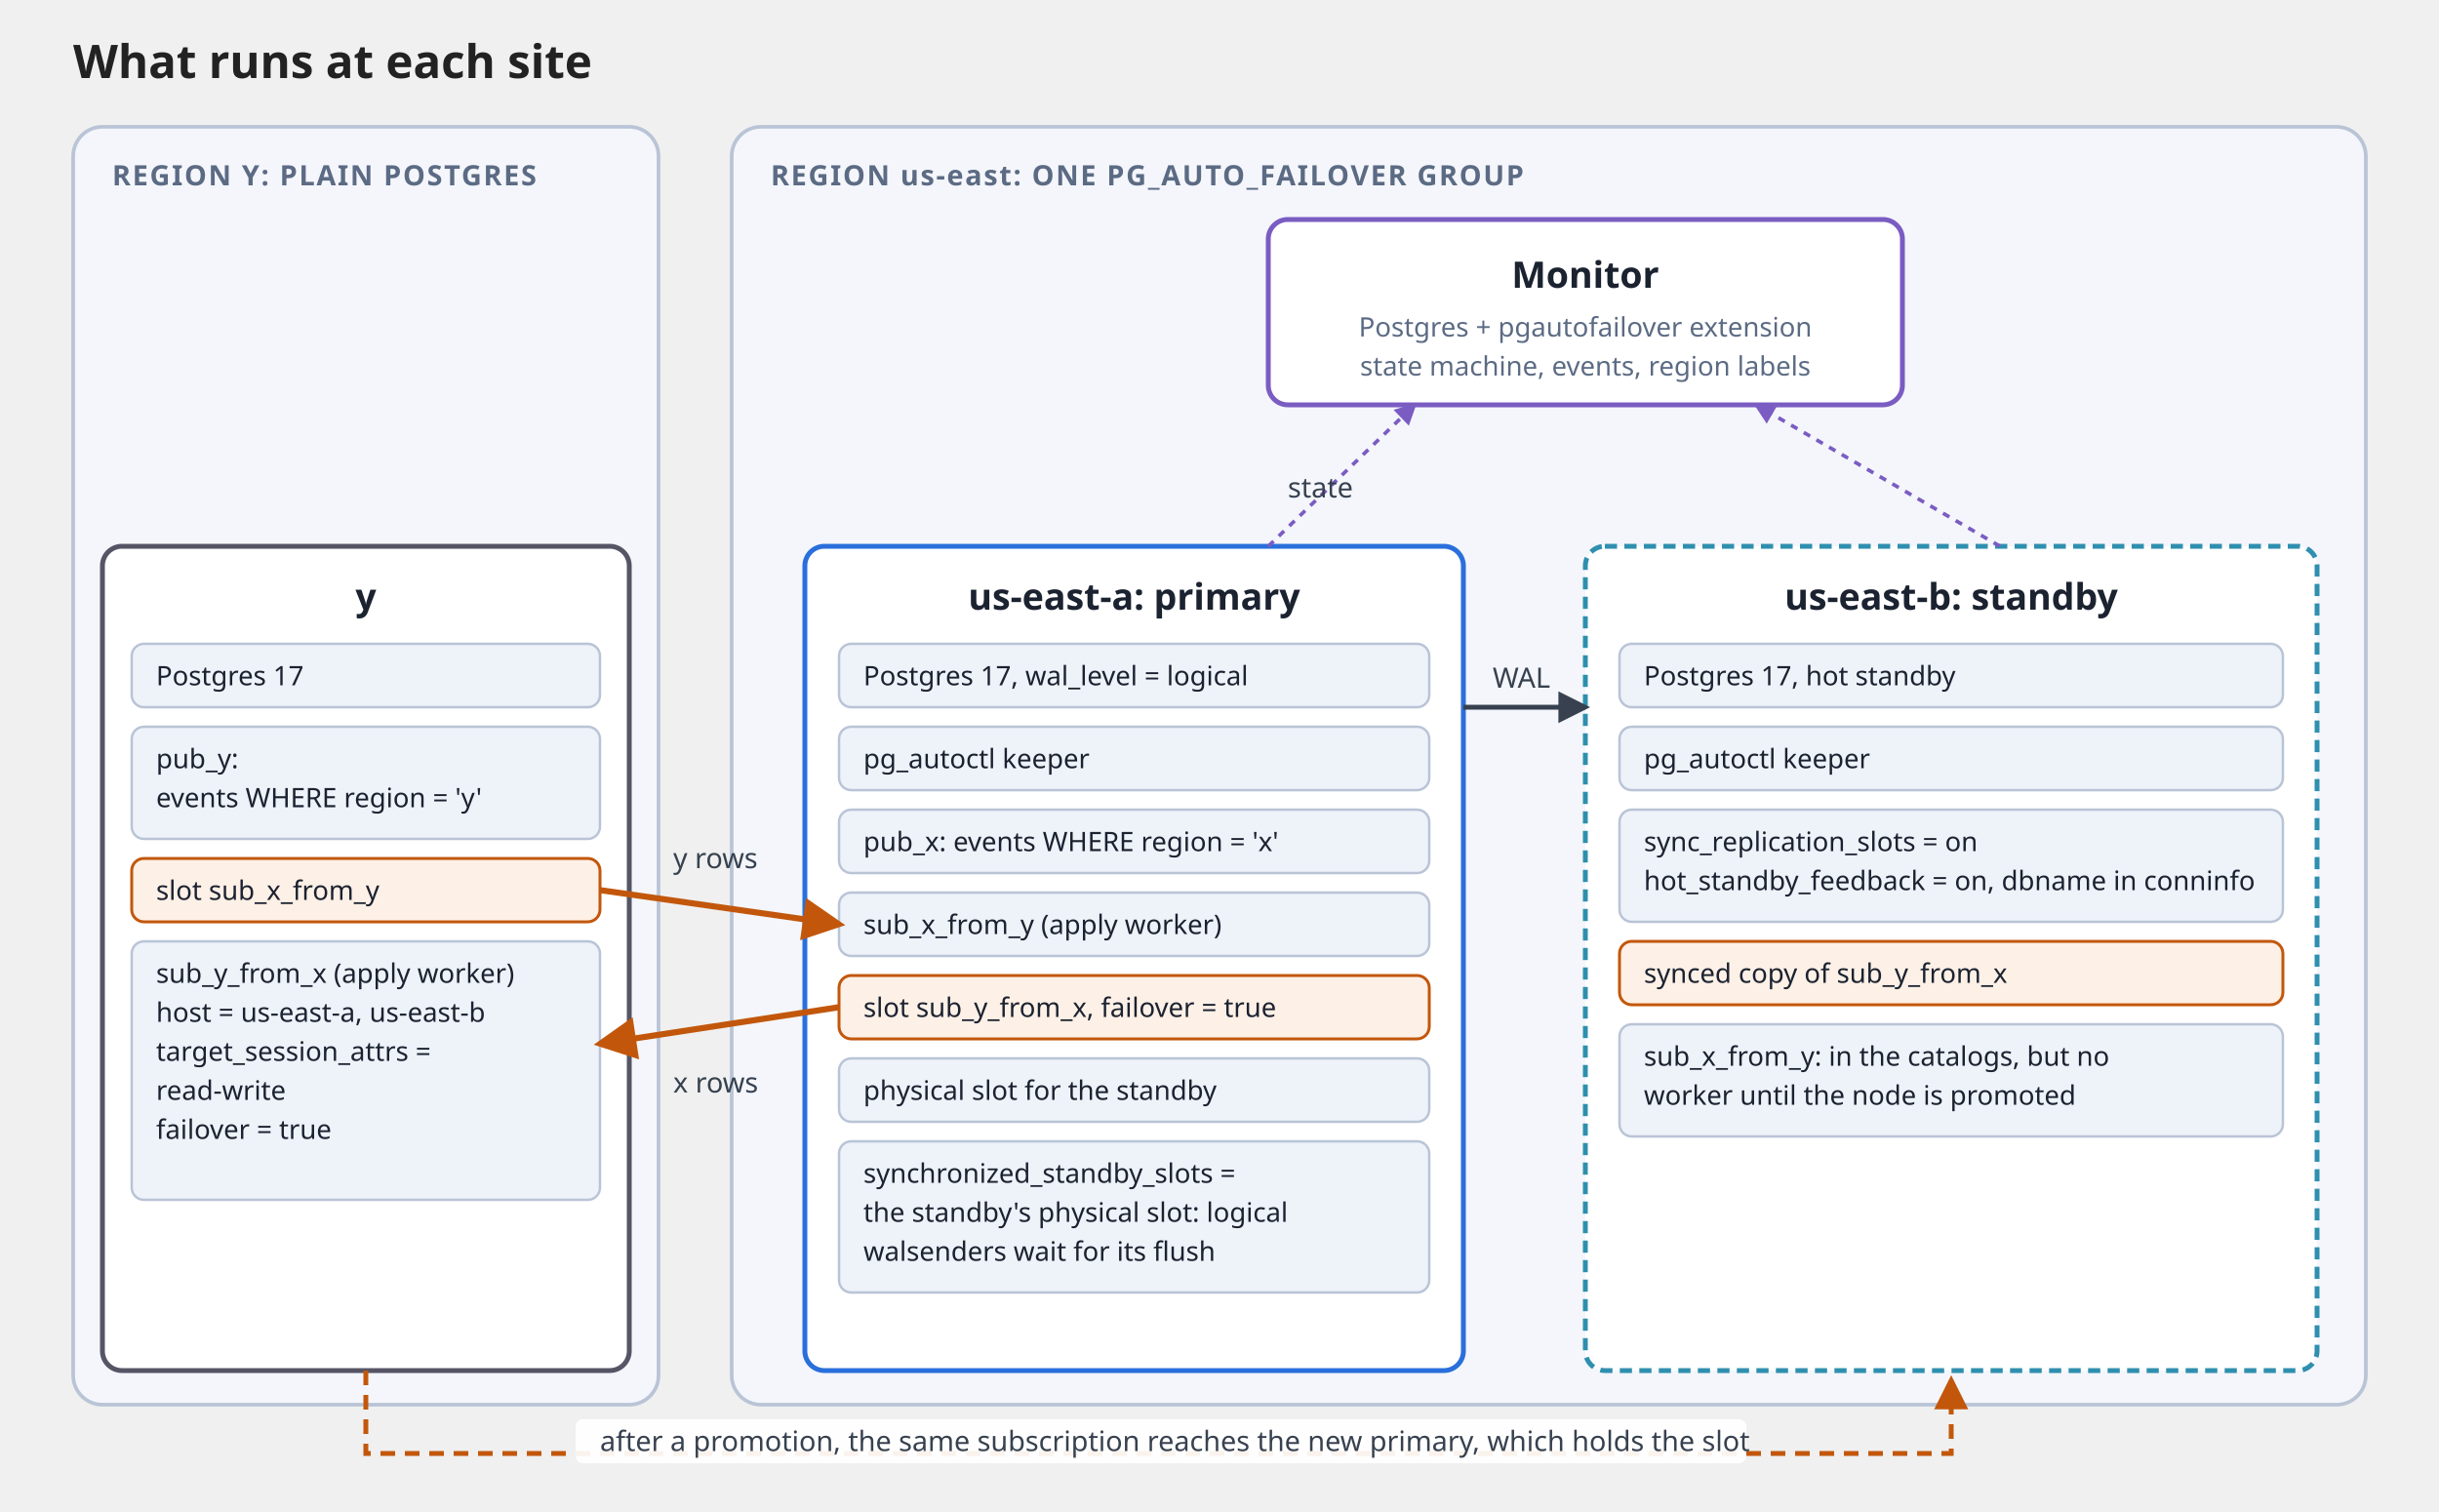
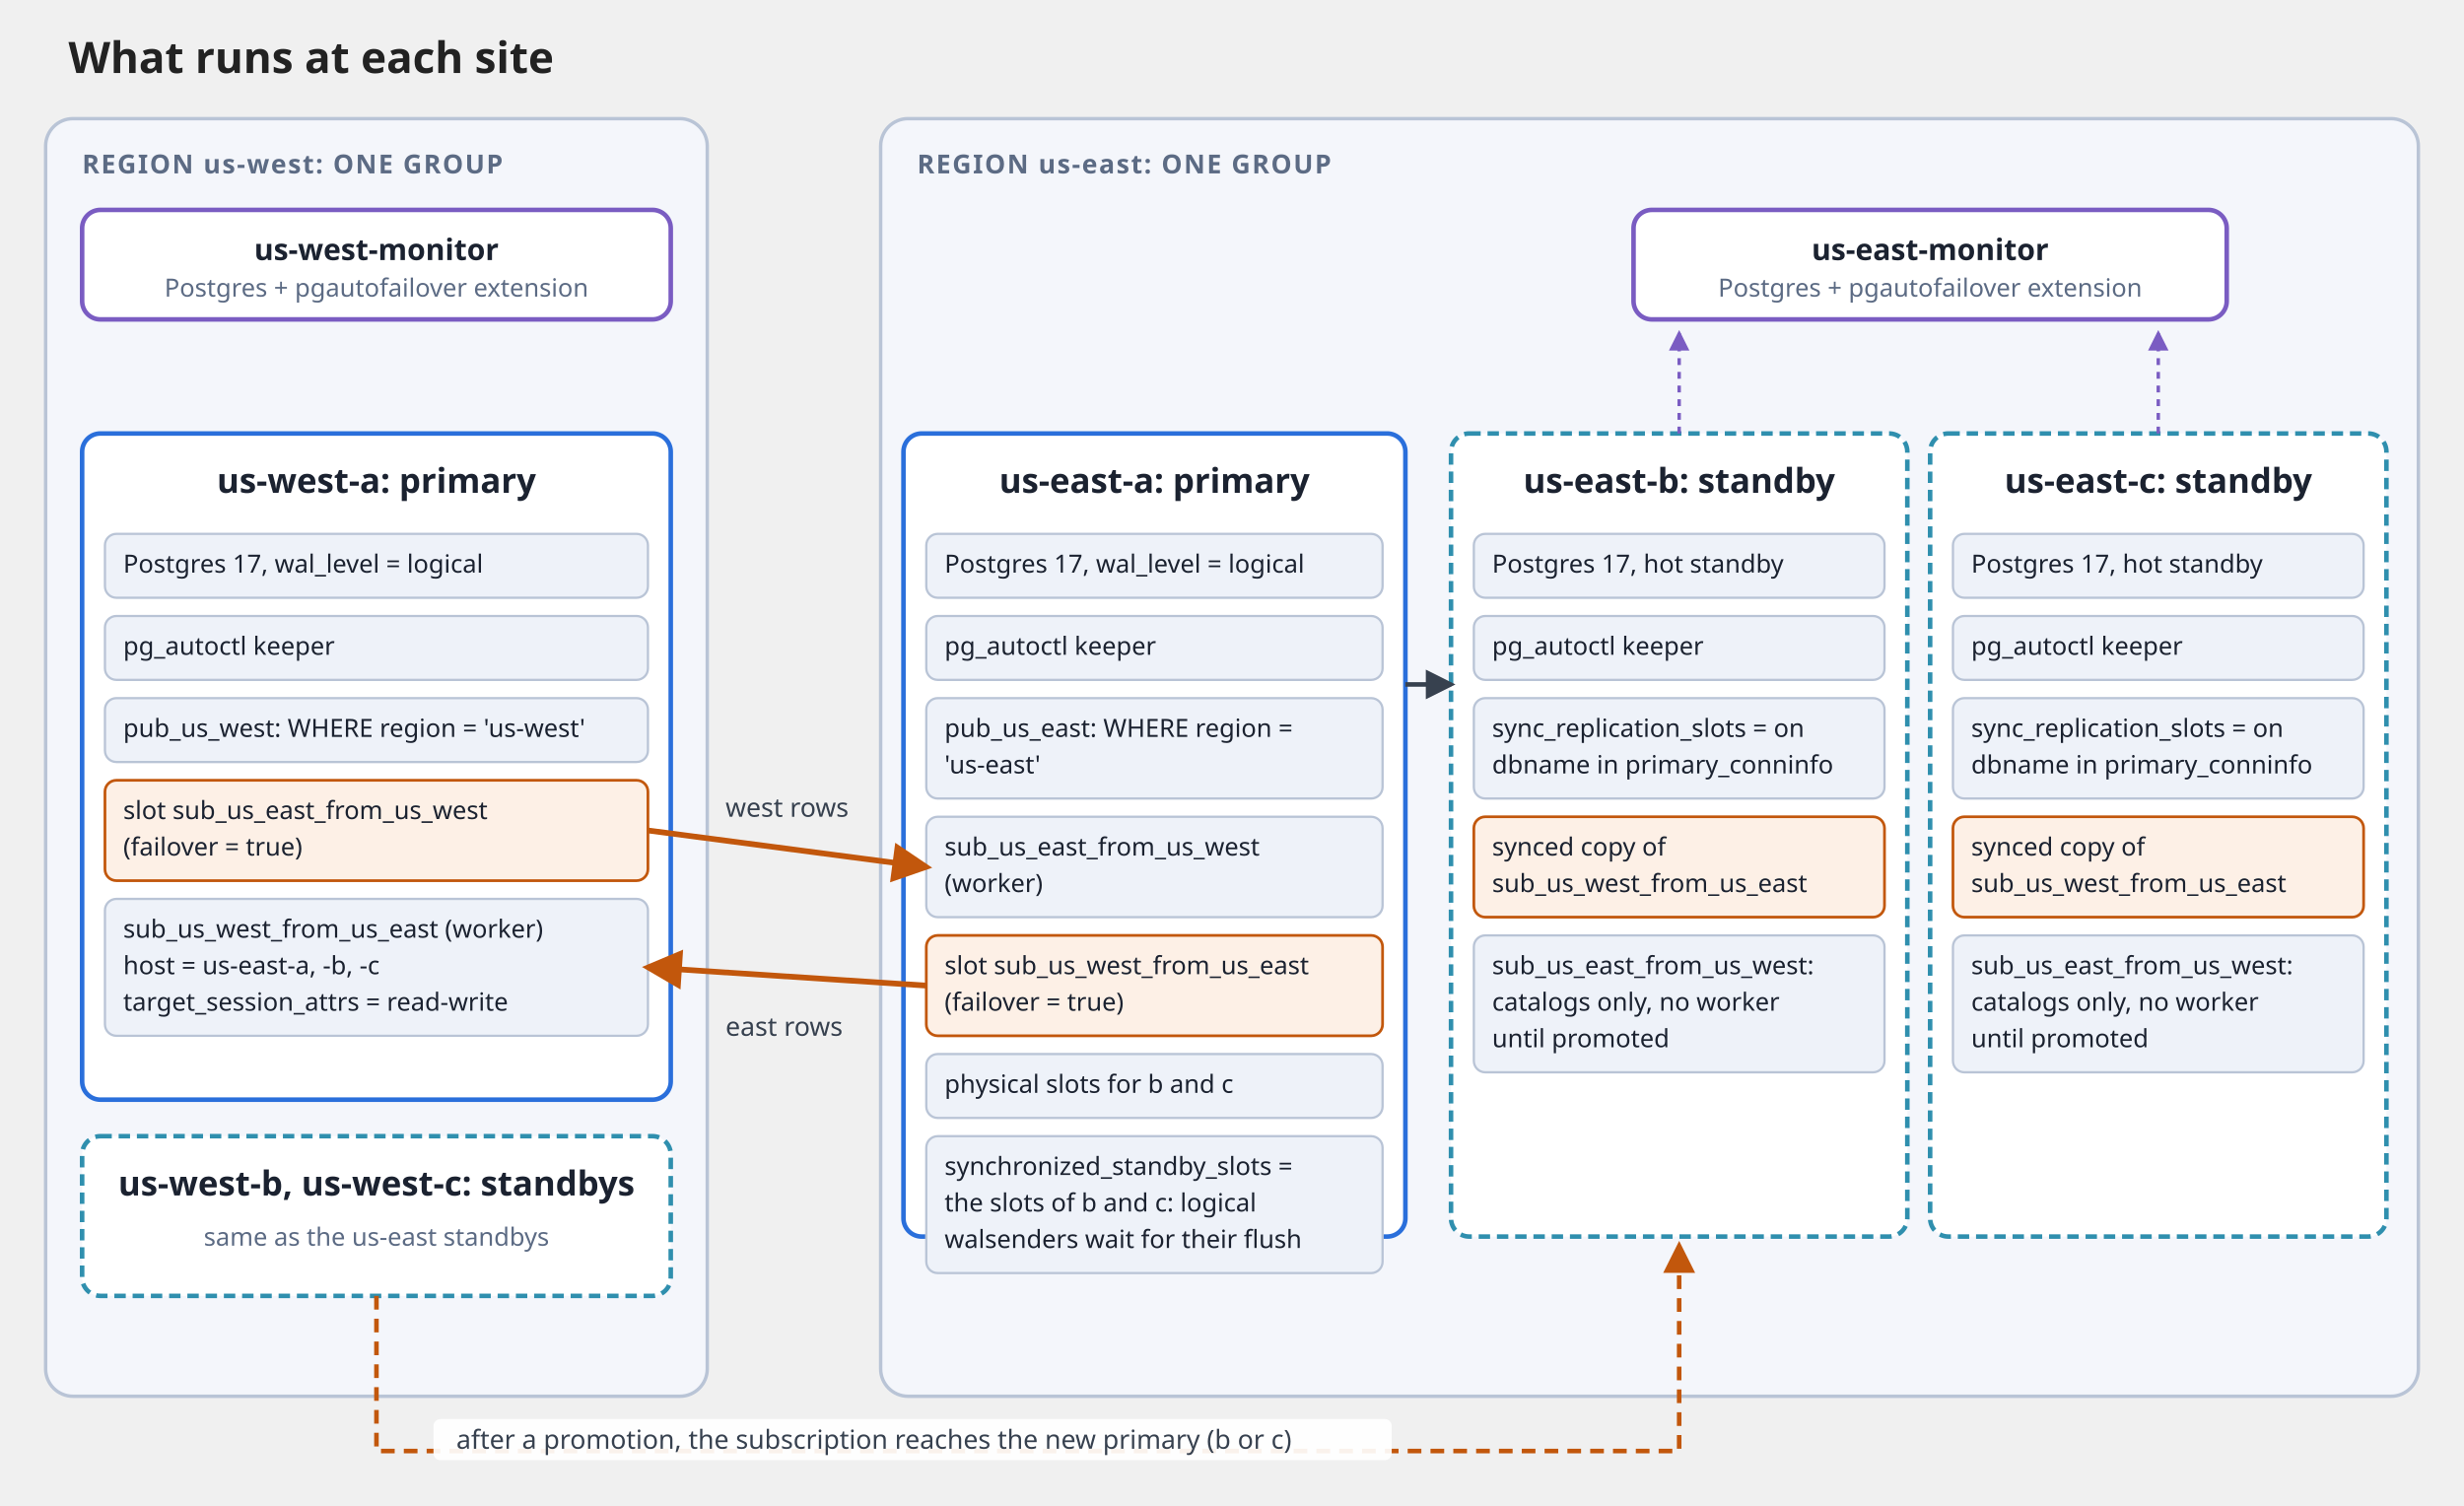
- <svg xmlns="http://www.w3.org/2000/svg" viewBox="0 0 1000 620" role="img" aria-label="What runs at each site. The us-east site is a pg_auto_failover group: a monitor, a primary and a standby. The primary runs Postgres, the pg_autoctl keeper, the pub_x publication, the sub_x_from_y subscription and the failover-enabled slot sub_y_from_x. The standby runs a hot standby Postgres, its keeper, and a synced copy of that slot. The other region, plain Postgres, runs the pub_y publication, the slot sub_x_from_y and the sub_y_from_x subscription, whose connection string lists both us-east nodes.">
+ <svg xmlns="http://www.w3.org/2000/svg" viewBox="0 0 1080 660" role="img" aria-label="What runs at each site. Each region is a pg_auto_failover group of its own: a monitor and three nodes. In us-east the primary publishes pub_us_east, runs the subscription sub_us_east_from_us_west and holds the failover-enabled slot sub_us_west_from_us_east; the two standbys keep a synced copy of that slot and have the subscription in their catalogs without a worker. us-west is the same, mirrored: its subscription lists the three us-east nodes.">
  <style>
    text { font-family: system-ui, sans-serif; fill: #222; }
    .title { font-size: 19px; font-weight: 700; }
    .zone { fill: #f4f6fb; stroke: #b9c4d6; stroke-width: 1.5; }
    .zone-label { font-size: 11.5px; font-weight: 700; letter-spacing: 0.06em; fill: #5c6b84; }
    .node { fill: #fff; stroke-width: 2; }
    .node-primary { stroke: #2a6fdb; }
    .node-standby { stroke: #2f8fae; stroke-dasharray: 5 3; }
    .node-monitor { stroke: #7a5cc2; }
    .node-remote { stroke: #556; }
    .node-title { font-size: 15px; font-weight: 700; fill: #1b2230; }
    .node-sub { font-size: 11px; fill: #5c6b84; }
    .chip { fill: #eef2f9; stroke: #b9c4d6; stroke-width: 1; }
    .chip-slot { fill: #fdf0e6; stroke: #c2570c; stroke-width: 1.2; }
    .chip-t { font-size: 11px; fill: #1b2230; }
    .pr { stroke: #37414f; stroke-width: 2; fill: none; marker-end: url(#m1); }
    .st { stroke: #7a5cc2; stroke-width: 1.5; fill: none; stroke-dasharray: 3 3; marker-end: url(#m3); }
    .ls { stroke: #c2570c; stroke-width: 2.5; fill: none; marker-end: url(#m2); }
    .lf { stroke: #c2570c; stroke-width: 2; fill: none; stroke-dasharray: 6 4; marker-end: url(#m2); }
    .lbl { font-size: 11.5px; fill: #37414f; }
    .lblbg { fill: #fff; opacity: 0.92; }
    @media (prefers-color-scheme: dark) {
      text { fill: #e8e8e8; }
      .zone { fill: #1b2130; stroke: #4a5873; } .zone-label { fill: #9aa8c2; }
      .node { fill: #1d2129; } .node-primary { stroke: #6ea8ff; }
      .node-standby { stroke: #5fb8d6; } .node-monitor { stroke: #b39af0; } .node-remote { stroke: #99a; }
      .node-title { fill: #f0f0f0; } .node-sub { fill: #aab2c2; }
      .chip { fill: #262c38; stroke: #4a5873; } .chip-slot { fill: #3a2a1d; stroke: #ff9a57; } .chip-t { fill: #e8e8e8; }
      .pr { stroke: #c3cadb; } .st { stroke: #b39af0; } .ls { stroke: #ff9a57; } .lf { stroke: #ff9a57; }
      .lbl { fill: #c3cadb; } .lblbg { fill: #15181e; }
    }
  </style>
  <defs>
    <marker id="m1" viewBox="0 0 10 10" refX="8.5" refY="5" markerWidth="6.5" markerHeight="6.5" orient="auto">
      <path d="M0 0L10 5L0 10z" fill="#37414f" />
    </marker>
    <marker id="m2" viewBox="0 0 10 10" refX="8.5" refY="5" markerWidth="7" markerHeight="7" orient="auto">
      <path d="M0 0L10 5L0 10z" fill="#c2570c" />
    </marker>
    <marker id="m3" viewBox="0 0 10 10" refX="8.5" refY="5" markerWidth="6" markerHeight="6" orient="auto">
      <path d="M0 0L10 5L0 10z" fill="#7a5cc2" />
    </marker>
  </defs>
  <text class="title" x="30" y="32">What runs at each site</text>
-   <rect class="zone" x="30" y="52" width="240" height="524" rx="12" />
-   <text class="zone-label" x="46" y="76">REGION Y: PLAIN POSTGRES</text>
-   <rect class="zone" x="300" y="52" width="670" height="524" rx="12" />
-   <text class="zone-label" x="316" y="76">REGION us-east: ONE PG_AUTO_FAILOVER GROUP</text>
-   <rect class="node node-monitor" x="520" y="90" width="260" height="76" rx="8" />
-   <text class="node-title" x="650" y="118" text-anchor="middle">Monitor</text>
-   <text class="node-sub" x="650" y="138" text-anchor="middle">Postgres + pgautofailover extension</text>
-   <text class="node-sub" x="650" y="154" text-anchor="middle">state machine, events, region labels</text>
-   <rect class="node node-primary" x="330" y="224" width="270" height="338" rx="8" />
-   <text class="node-title" x="465" y="250" text-anchor="middle">us-east-a: primary</text>
-   <rect class="node node-standby" x="650" y="224" width="300" height="338" rx="8" />
-   <text class="node-title" x="800" y="250" text-anchor="middle">us-east-b: standby</text>
-   <rect class="node node-remote" x="42" y="224" width="216" height="338" rx="8" />
-   <text class="node-title" x="150" y="250" text-anchor="middle">y</text>
-   <rect class="chip" x="344" y="264" width="242" height="26" rx="5" />
-   <text class="chip-t" x="354" y="281">Postgres 17, wal_level = logical</text>
-   <rect class="chip" x="344" y="298" width="242" height="26" rx="5" />
-   <text class="chip-t" x="354" y="315">pg_autoctl keeper</text>
-   <rect class="chip" x="344" y="332" width="242" height="26" rx="5" />
-   <text class="chip-t" x="354" y="349">pub_x: events WHERE region = 'x'</text>
-   <rect class="chip" x="344" y="366" width="242" height="26" rx="5" />
-   <text class="chip-t" x="354" y="383">sub_x_from_y (apply worker)</text>
-   <rect class="chip-slot" x="344" y="400" width="242" height="26" rx="5" />
-   <text class="chip-t" x="354" y="417">slot sub_y_from_x, failover = true</text>
-   <rect class="chip" x="344" y="434" width="242" height="26" rx="5" />
-   <text class="chip-t" x="354" y="451">physical slot for the standby</text>
-   <rect class="chip" x="344" y="468" width="242" height="62" rx="5" />
-   <text class="chip-t" x="354" y="485">synchronized_standby_slots =</text>
-   <text class="chip-t" x="354" y="501">the standby's physical slot: logical</text>
-   <text class="chip-t" x="354" y="517">walsenders wait for its flush</text>
-   <rect class="chip" x="664" y="264" width="272" height="26" rx="5" />
-   <text class="chip-t" x="674" y="281">Postgres 17, hot standby</text>
-   <rect class="chip" x="664" y="298" width="272" height="26" rx="5" />
-   <text class="chip-t" x="674" y="315">pg_autoctl keeper</text>
-   <rect class="chip" x="664" y="332" width="272" height="46" rx="5" />
-   <text class="chip-t" x="674" y="349">sync_replication_slots = on</text>
-   <text class="chip-t" x="674" y="365">hot_standby_feedback = on, dbname in conninfo</text>
-   <rect class="chip-slot" x="664" y="386" width="272" height="26" rx="5" />
-   <text class="chip-t" x="674" y="403">synced copy of sub_y_from_x</text>
-   <rect class="chip" x="664" y="420" width="272" height="46" rx="5" />
-   <text class="chip-t" x="674" y="437">sub_x_from_y: in the catalogs, but no</text>
-   <text class="chip-t" x="674" y="453">worker until the node is promoted</text>
-   <rect class="chip" x="54" y="264" width="192" height="26" rx="5" />
-   <text class="chip-t" x="64" y="281">Postgres 17</text>
-   <rect class="chip" x="54" y="298" width="192" height="46" rx="5" />
-   <text class="chip-t" x="64" y="315">pub_y:</text>
-   <text class="chip-t" x="64" y="331">events WHERE region = 'y'</text>
-   <rect class="chip-slot" x="54" y="352" width="192" height="26" rx="5" />
-   <text class="chip-t" x="64" y="369">slot sub_x_from_y</text>
-   <rect class="chip" x="54" y="386" width="192" height="106" rx="5" />
-   <text class="chip-t" x="64" y="403">sub_y_from_x (apply worker)</text>
-   <text class="chip-t" x="64" y="419">host = us-east-a, us-east-b</text>
-   <text class="chip-t" x="64" y="435">target_session_attrs =</text>
-   <text class="chip-t" x="64" y="451">read-write</text>
-   <text class="chip-t" x="64" y="467">failover = true</text>
-   <path class="pr" d="M600 290 L650 290" />
-   <text class="lbl" x="612" y="282">WAL</text>
-   <path class="st" d="M520 224 L580 166" />
-   <path class="st" d="M820 224 L720 166" />
-   <text class="lbl" x="528" y="204">state</text>
-   <path class="ls" d="M246 365 L344 379" />
-   <text class="lbl" x="276" y="356">y rows</text>
-   <path class="ls" d="M344 413 L246 428" />
-   <text class="lbl" x="276" y="448">x rows</text>
-   <path class="lf" d="M150 562 L150 596 L800 596 L800 566" />
-   <rect class="lblbg" x="236" y="582" width="480" height="18" rx="3" />
-   <text class="lbl" x="246" y="595">after a promotion, the same subscription reaches the new primary, which holds the slot</text>
+   <rect class="zone" x="20" y="52" width="290" height="560" rx="12" />
+   <text class="zone-label" x="36" y="76">REGION us-west: ONE GROUP</text>
+   <rect class="zone" x="386" y="52" width="674" height="560" rx="12" />
+   <text class="zone-label" x="402" y="76">REGION us-east: ONE GROUP</text>
+   <rect class="node node-monitor" x="36" y="92" width="258" height="48" rx="8" />
+   <text class="node-title" x="165.0" y="114" text-anchor="middle" style="font-size:13px">us-west-monitor</text>
+   <text class="node-sub" x="165.0" y="130" text-anchor="middle">Postgres + pgautofailover extension</text>
+   <rect class="node node-monitor" x="716" y="92" width="260" height="48" rx="8" />
+   <text class="node-title" x="846.0" y="114" text-anchor="middle" style="font-size:13px">us-east-monitor</text>
+   <text class="node-sub" x="846.0" y="130" text-anchor="middle">Postgres + pgautofailover extension</text>
+   <rect class="node node-primary" x="36" y="190" width="258" height="292" rx="8" />
+   <text class="node-title" x="165.0" y="216" text-anchor="middle">us-west-a: primary</text>
+   <rect class="chip" x="46" y="234" width="238" height="28" rx="5" />
+   <text class="chip-t" x="54" y="251">Postgres 17, wal_level = logical</text>
+   <rect class="chip" x="46" y="270" width="238" height="28" rx="5" />
+   <text class="chip-t" x="54" y="287">pg_autoctl keeper</text>
+   <rect class="chip" x="46" y="306" width="238" height="28" rx="5" />
+   <text class="chip-t" x="54" y="323">pub_us_west: WHERE region = 'us-west'</text>
+   <rect class="chip-slot" x="46" y="342" width="238" height="44" rx="5" />
+   <text class="chip-t" x="54" y="359">slot sub_us_east_from_us_west</text>
+   <text class="chip-t" x="54" y="375">(failover = true)</text>
+   <rect class="chip" x="46" y="394" width="238" height="60" rx="5" />
+   <text class="chip-t" x="54" y="411">sub_us_west_from_us_east (worker)</text>
+   <text class="chip-t" x="54" y="427">host = us-east-a, -b, -c</text>
+   <text class="chip-t" x="54" y="443">target_session_attrs = read-write</text>
+   <rect class="node node-standby" x="36" y="498" width="258" height="70" rx="8" />
+   <text class="node-title" x="165.0" y="524" text-anchor="middle">us-west-b, us-west-c: standbys</text>
+   <text class="node-sub" x="165" y="546" text-anchor="middle">same as the us-east standbys</text>
+   <rect class="node node-primary" x="396" y="190" width="220" height="352" rx="8" />
+   <text class="node-title" x="506.0" y="216" text-anchor="middle">us-east-a: primary</text>
+   <rect class="chip" x="406" y="234" width="200" height="28" rx="5" />
+   <text class="chip-t" x="414" y="251">Postgres 17, wal_level = logical</text>
+   <rect class="chip" x="406" y="270" width="200" height="28" rx="5" />
+   <text class="chip-t" x="414" y="287">pg_autoctl keeper</text>
+   <rect class="chip" x="406" y="306" width="200" height="44" rx="5" />
+   <text class="chip-t" x="414" y="323">pub_us_east: WHERE region =</text>
+   <text class="chip-t" x="414" y="339">'us-east'</text>
+   <rect class="chip" x="406" y="358" width="200" height="44" rx="5" />
+   <text class="chip-t" x="414" y="375">sub_us_east_from_us_west</text>
+   <text class="chip-t" x="414" y="391">(worker)</text>
+   <rect class="chip-slot" x="406" y="410" width="200" height="44" rx="5" />
+   <text class="chip-t" x="414" y="427">slot sub_us_west_from_us_east</text>
+   <text class="chip-t" x="414" y="443">(failover = true)</text>
+   <rect class="chip" x="406" y="462" width="200" height="28" rx="5" />
+   <text class="chip-t" x="414" y="479">physical slots for b and c</text>
+   <rect class="chip" x="406" y="498" width="200" height="60" rx="5" />
+   <text class="chip-t" x="414" y="515">synchronized_standby_slots =</text>
+   <text class="chip-t" x="414" y="531">the slots of b and c: logical</text>
+   <text class="chip-t" x="414" y="547">walsenders wait for their flush</text>
+   <rect class="node node-standby" x="636" y="190" width="200" height="352" rx="8" />
+   <text class="node-title" x="736.0" y="216" text-anchor="middle">us-east-b: standby</text>
+   <rect class="chip" x="646" y="234" width="180" height="28" rx="5" />
+   <text class="chip-t" x="654" y="251">Postgres 17, hot standby</text>
+   <rect class="chip" x="646" y="270" width="180" height="28" rx="5" />
+   <text class="chip-t" x="654" y="287">pg_autoctl keeper</text>
+   <rect class="chip" x="646" y="306" width="180" height="44" rx="5" />
+   <text class="chip-t" x="654" y="323">sync_replication_slots = on</text>
+   <text class="chip-t" x="654" y="339">dbname in primary_conninfo</text>
+   <rect class="chip-slot" x="646" y="358" width="180" height="44" rx="5" />
+   <text class="chip-t" x="654" y="375">synced copy of</text>
+   <text class="chip-t" x="654" y="391">sub_us_west_from_us_east</text>
+   <rect class="chip" x="646" y="410" width="180" height="60" rx="5" />
+   <text class="chip-t" x="654" y="427">sub_us_east_from_us_west:</text>
+   <text class="chip-t" x="654" y="443">catalogs only, no worker</text>
+   <text class="chip-t" x="654" y="459">until promoted</text>
+   <rect class="node node-standby" x="846" y="190" width="200" height="352" rx="8" />
+   <text class="node-title" x="946.0" y="216" text-anchor="middle">us-east-c: standby</text>
+   <rect class="chip" x="856" y="234" width="180" height="28" rx="5" />
+   <text class="chip-t" x="864" y="251">Postgres 17, hot standby</text>
+   <rect class="chip" x="856" y="270" width="180" height="28" rx="5" />
+   <text class="chip-t" x="864" y="287">pg_autoctl keeper</text>
+   <rect class="chip" x="856" y="306" width="180" height="44" rx="5" />
+   <text class="chip-t" x="864" y="323">sync_replication_slots = on</text>
+   <text class="chip-t" x="864" y="339">dbname in primary_conninfo</text>
+   <rect class="chip-slot" x="856" y="358" width="180" height="44" rx="5" />
+   <text class="chip-t" x="864" y="375">synced copy of</text>
+   <text class="chip-t" x="864" y="391">sub_us_west_from_us_east</text>
+   <rect class="chip" x="856" y="410" width="180" height="60" rx="5" />
+   <text class="chip-t" x="864" y="427">sub_us_east_from_us_west:</text>
+   <text class="chip-t" x="864" y="443">catalogs only, no worker</text>
+   <text class="chip-t" x="864" y="459">until promoted</text>
+   <path class="pr" d="M616 300 L636 300" />
+   <path class="st" d="M736 190 L736 146" />
+   <path class="st" d="M946 190 L946 146" />
+   <path class="ls" d="M284 364 L406 380" />
+   <text class="lbl" x="318" y="358">west rows</text>
+   <path class="ls" d="M406 432 L284 424" />
+   <text class="lbl" x="318" y="454">east rows</text>
+   <path class="lf" d="M165 568 L165 636 L736 636 L736 546" />
+   <rect class="lblbg" x="190" y="622" width="420" height="18" rx="3" />
+   <text class="lbl" x="200" y="635">after a promotion, the subscription reaches the new primary (b or c)</text>
</svg>
